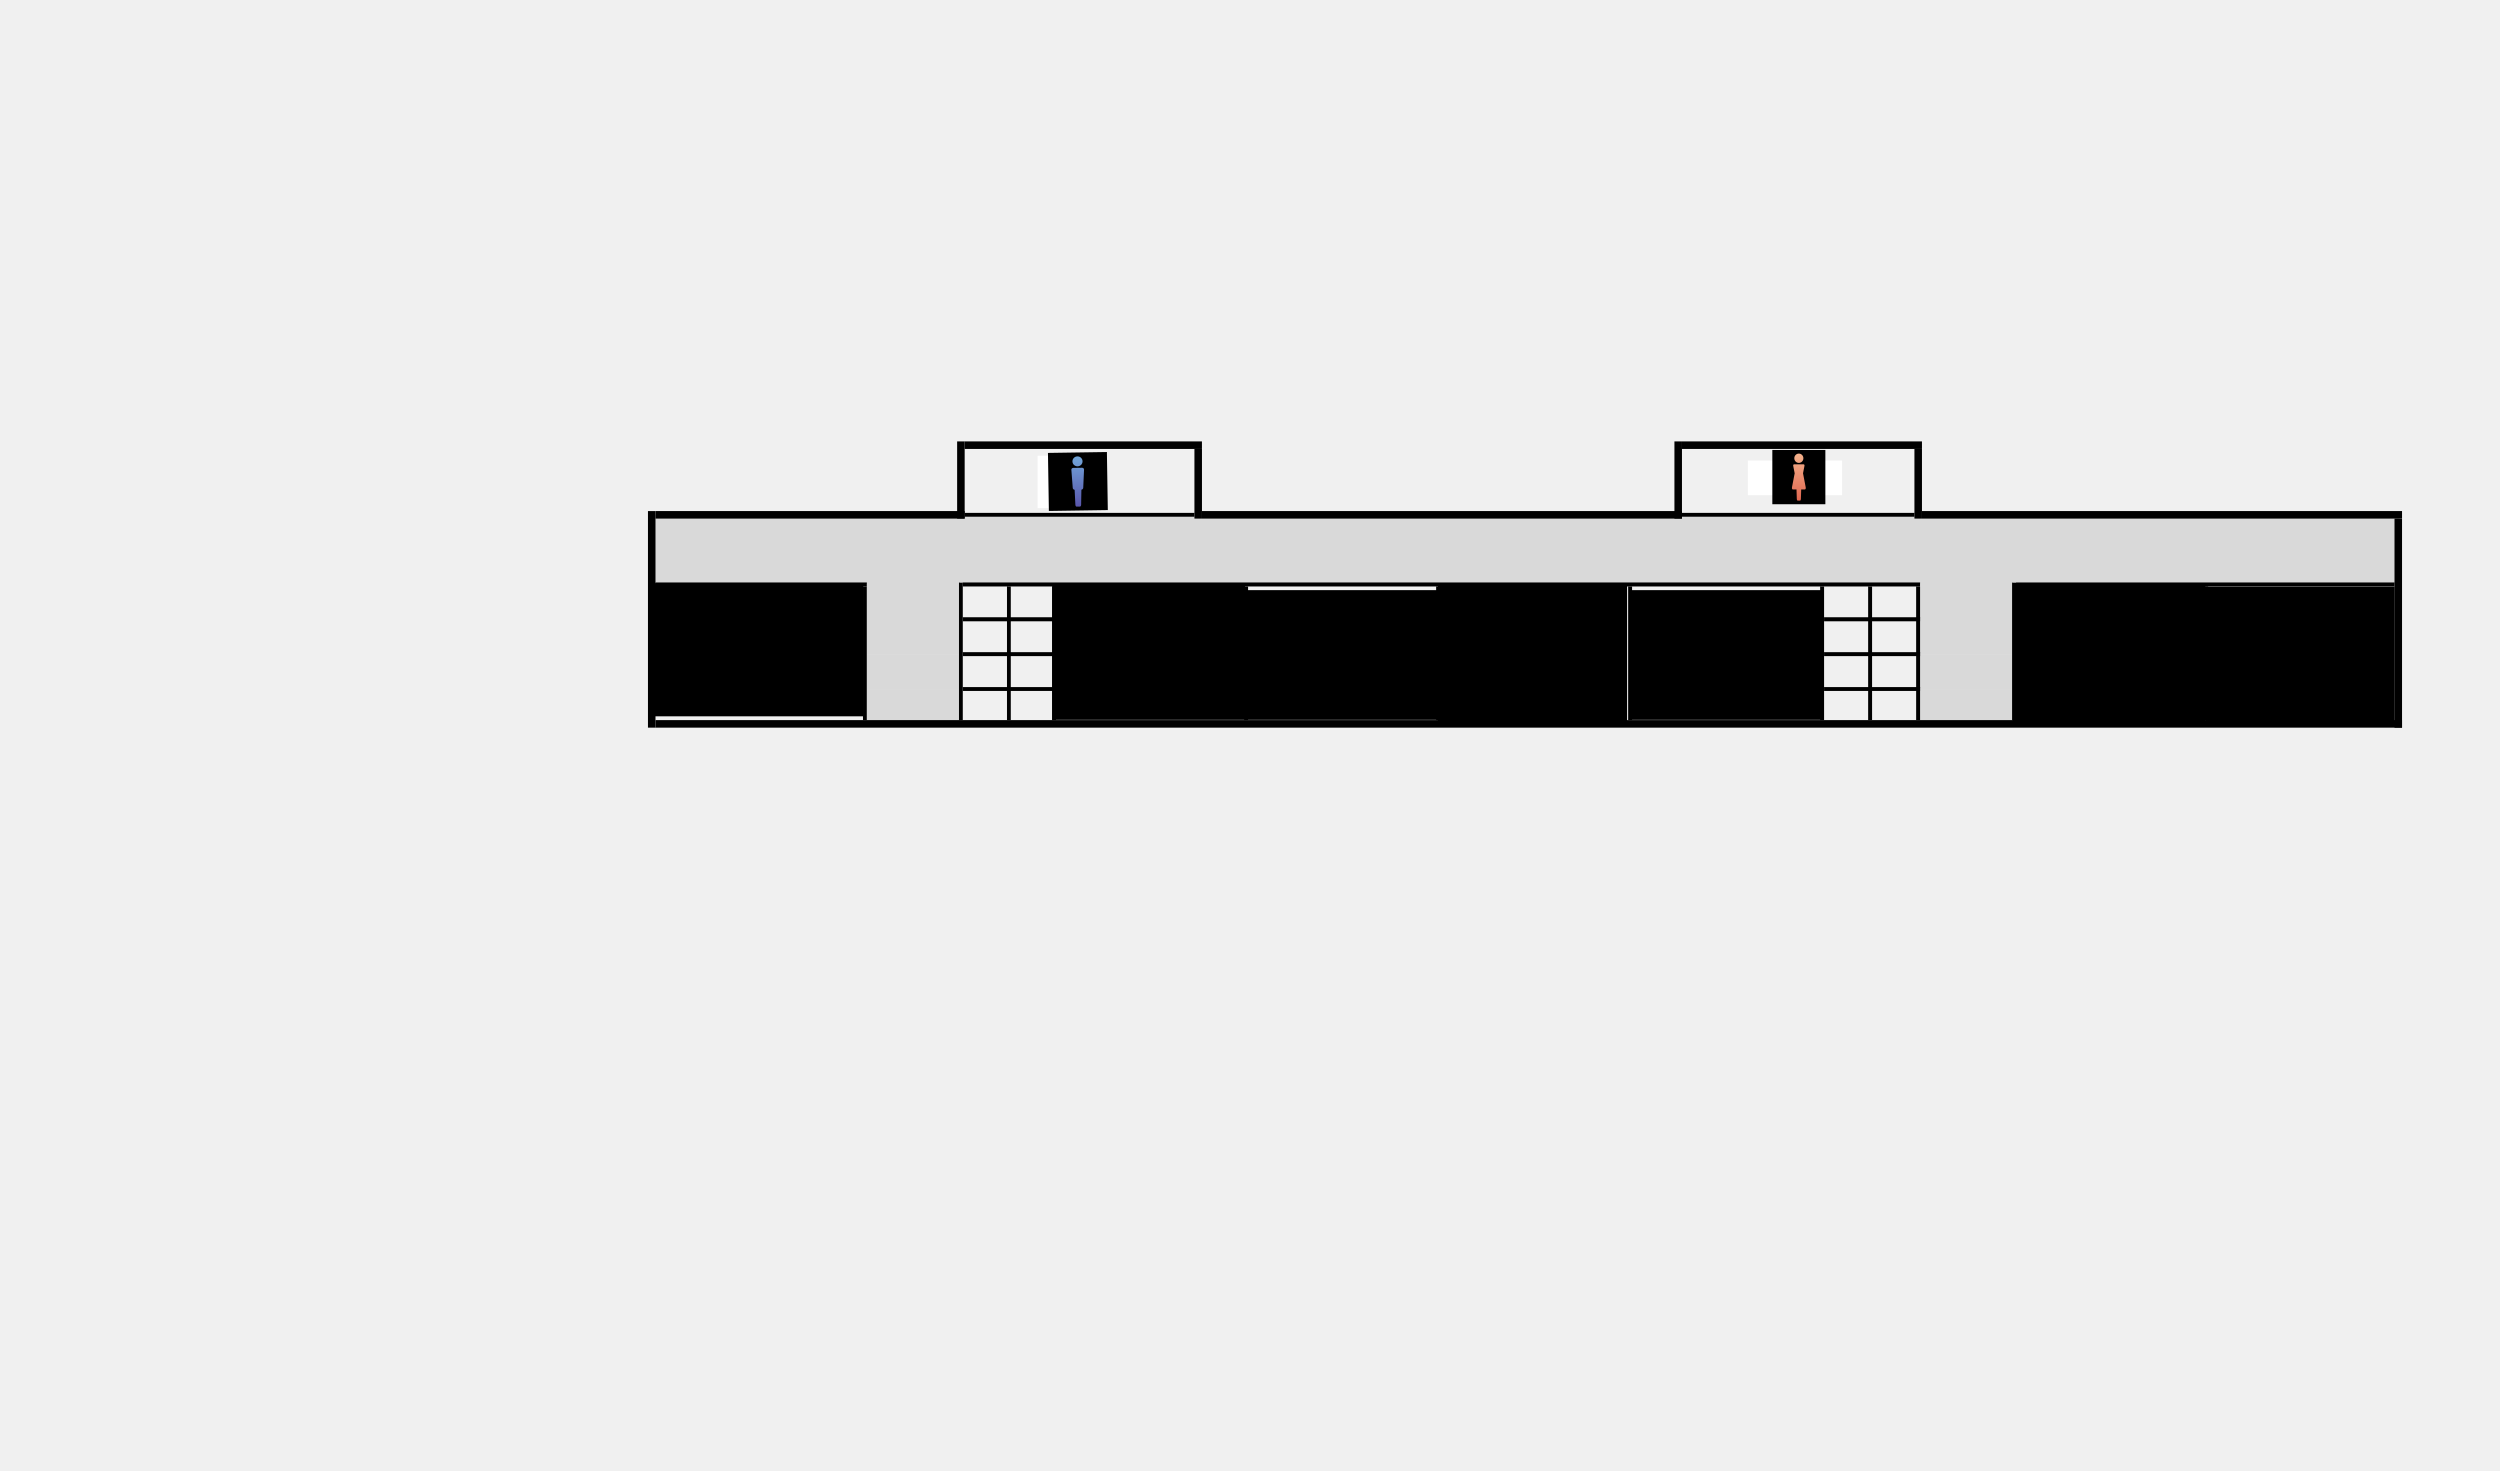
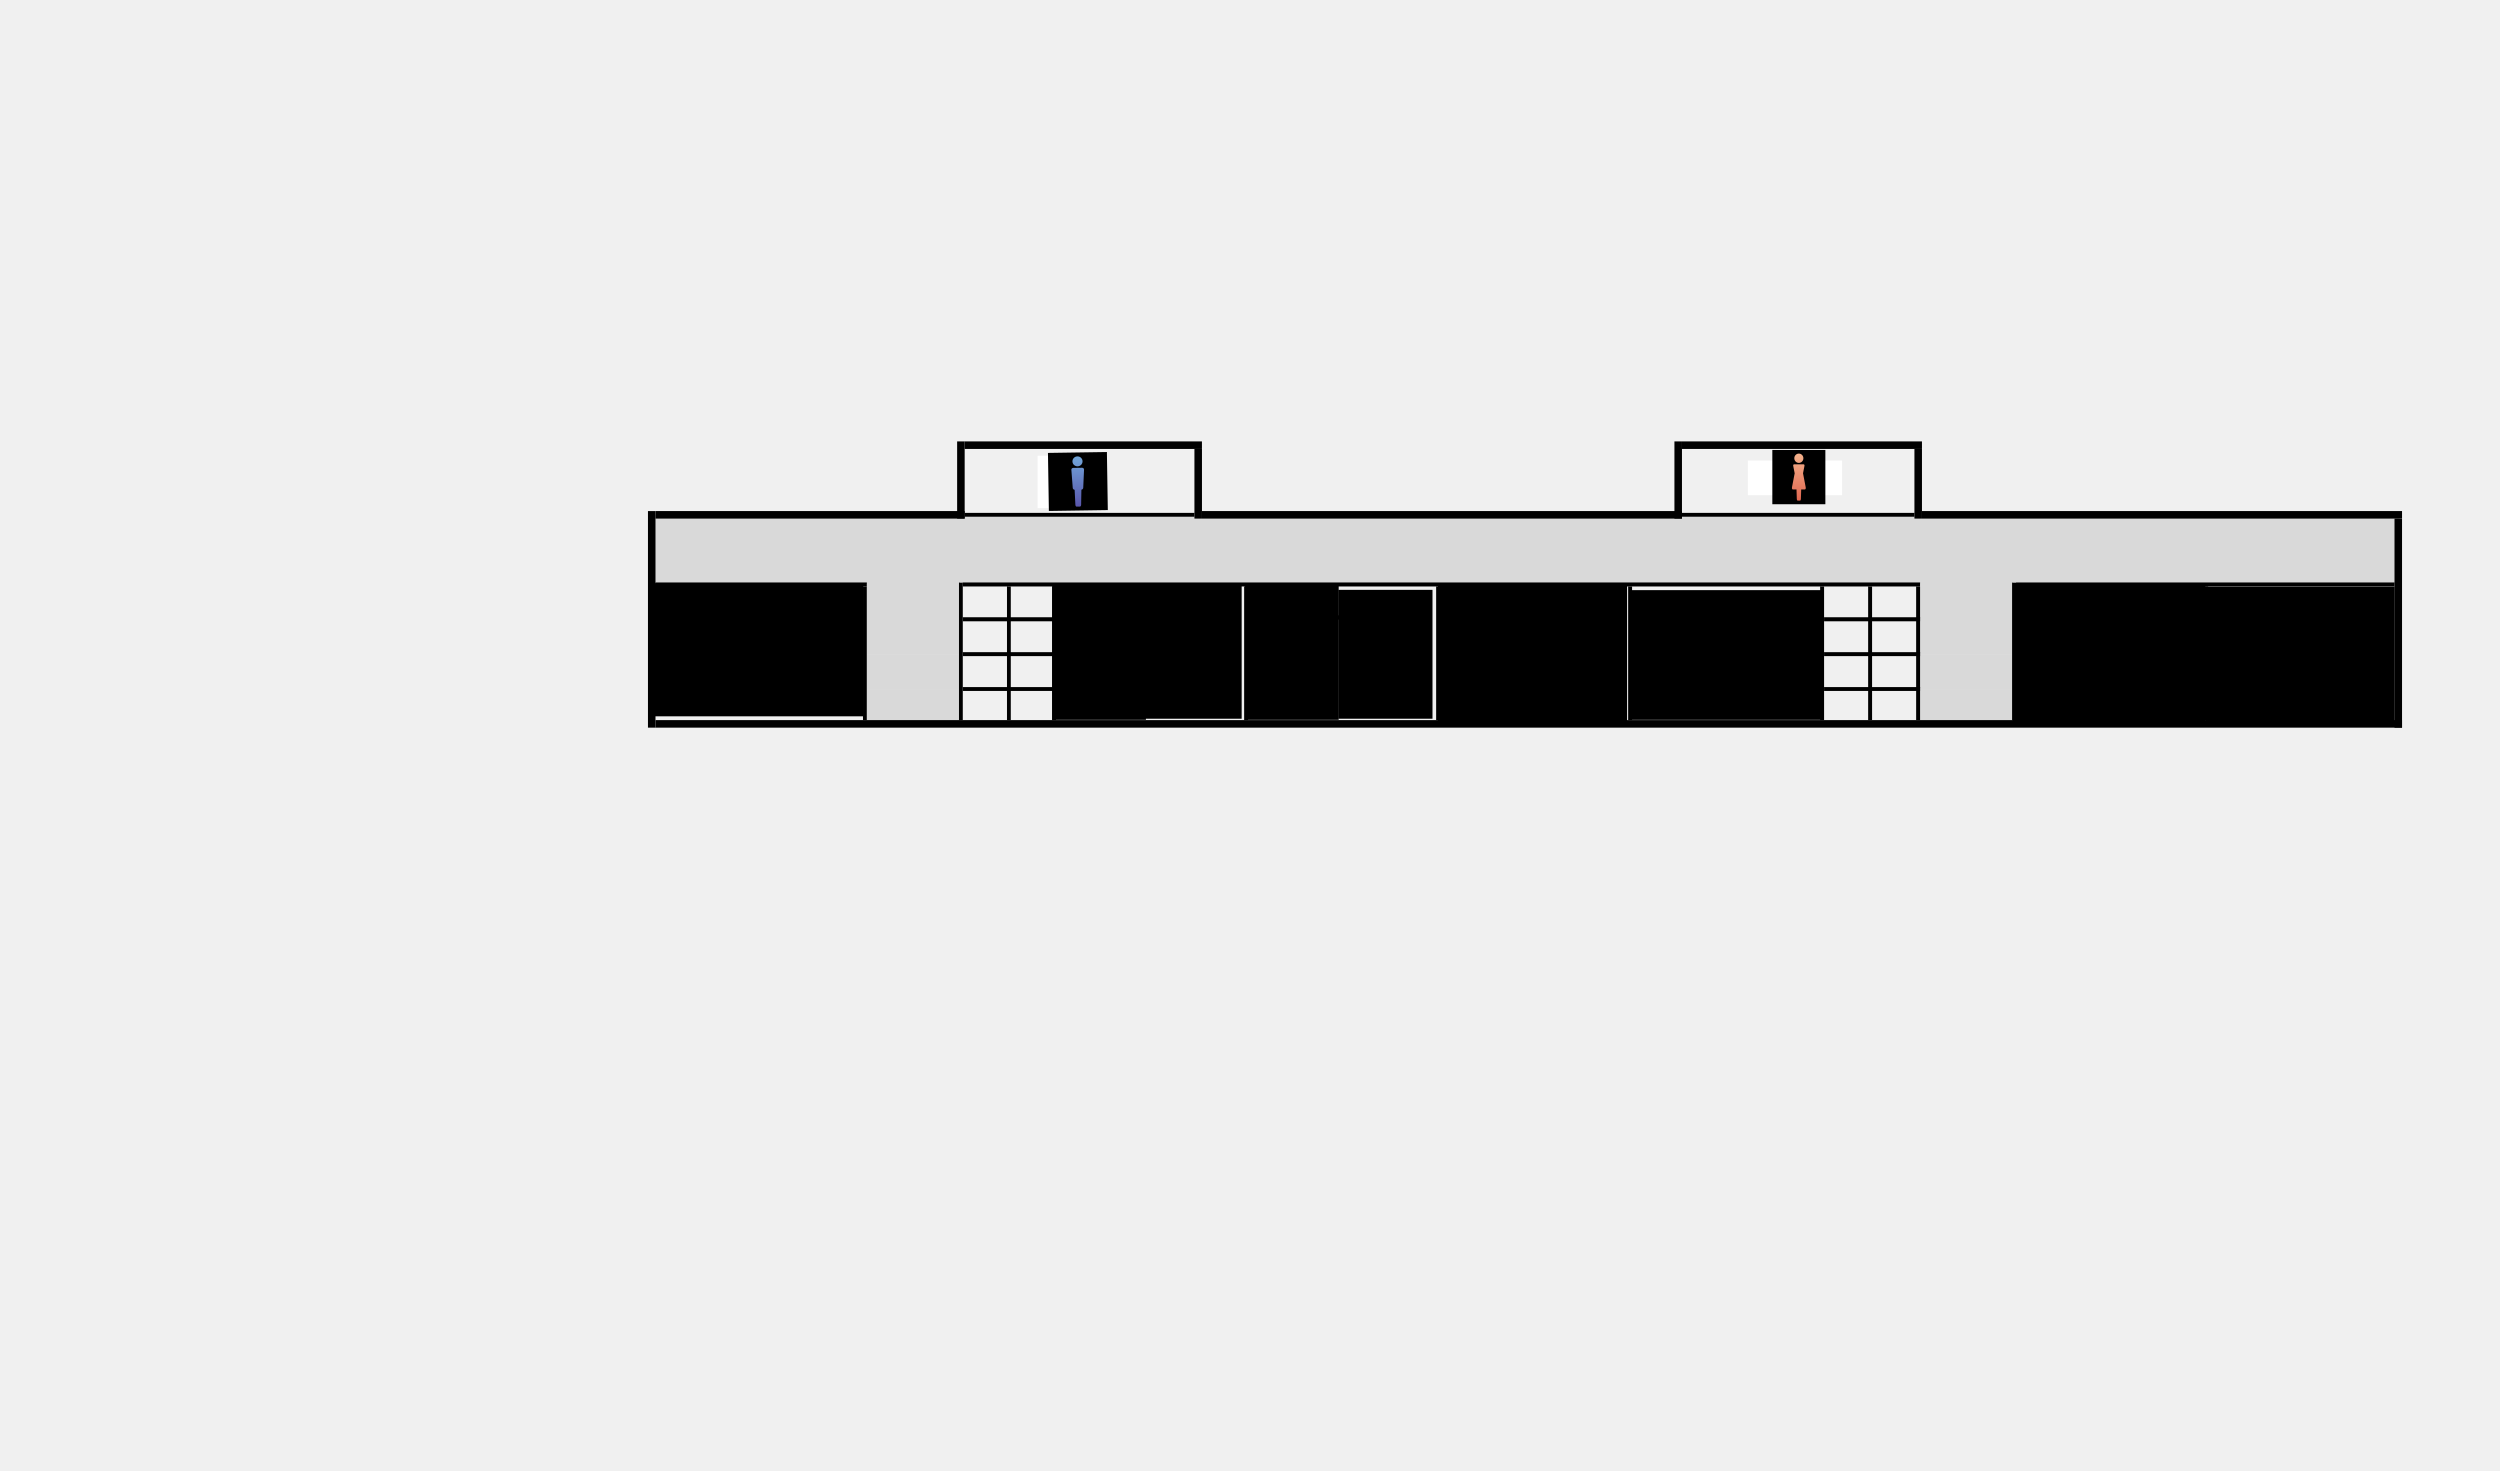
<svg xmlns="http://www.w3.org/2000/svg" version="1.1" id="svg1" width="850" height="500" viewBox="0 0 850 500" xml:space="preserve">
  <defs id="defs1">
    <linearGradient id="_Linear1" x1="0" y1="0" x2="1" y2="0" gradientUnits="userSpaceOnUse" gradientTransform="matrix(0,919.142,-3700.46,0,488.124,647.311)">
      <stop offset="0" style="stop-color:rgb(122,192,232);stop-opacity:1" id="stop3" />
      <stop offset="1" style="stop-color:rgb(89,86,172);stop-opacity:1" id="stop4" />
    </linearGradient>
    <linearGradient id="_Linear1-8" x1="0" y1="0" x2="1" y2="0" gradientUnits="userSpaceOnUse" gradientTransform="matrix(0,919.142,-3700.46,0,488.124,647.311)">
      <stop offset="0" style="stop-color:rgb(122,192,232);stop-opacity:1" id="stop3-2" />
      <stop offset="1" style="stop-color:rgb(89,86,172);stop-opacity:1" id="stop4-4" />
    </linearGradient>
    <linearGradient id="_Linear1-1" x1="0" y1="0" x2="1" y2="0" gradientUnits="userSpaceOnUse" gradientTransform="matrix(0,935.631,-3102.87,0,801.06,647.311)">
      <stop offset="0" style="stop-color:rgb(252,204,161);stop-opacity:1" id="stop3-5" />
      <stop offset="1" style="stop-color:rgb(223,100,78);stop-opacity:1" id="stop4-2" />
    </linearGradient>
    <linearGradient id="_Linear1-1-1" x1="0" y1="0" x2="1" y2="0" gradientUnits="userSpaceOnUse" gradientTransform="matrix(0,935.631,-3102.87,0,801.06,647.311)">
      <stop offset="0" style="stop-color:rgb(252,204,161);stop-opacity:1" id="stop3-5-4" />
      <stop offset="1" style="stop-color:rgb(223,100,78);stop-opacity:1" id="stop4-2-2" />
    </linearGradient>
    <linearGradient id="_Linear1-1-7" x1="0" y1="0" x2="1" y2="0" gradientUnits="userSpaceOnUse" gradientTransform="matrix(0,935.631,-3102.87,0,801.06,647.311)">
      <stop offset="0" style="stop-color:rgb(252,204,161);stop-opacity:1" id="stop3-5-9" />
      <stop offset="1" style="stop-color:rgb(223,100,78);stop-opacity:1" id="stop4-2-5" />
    </linearGradient>
    <linearGradient id="_Linear1-1-7-7" x1="0" y1="0" x2="1" y2="0" gradientUnits="userSpaceOnUse" gradientTransform="matrix(0,935.631,-3102.87,0,801.06,647.311)">
      <stop offset="0" style="stop-color:rgb(252,204,161);stop-opacity:1" id="stop3-5-9-7" />
      <stop offset="1" style="stop-color:rgb(223,100,78);stop-opacity:1" id="stop4-2-5-9" />
    </linearGradient>
    <linearGradient id="_Linear1-1-7-8" x1="0" y1="0" x2="1" y2="0" gradientUnits="userSpaceOnUse" gradientTransform="matrix(0,935.631,-3102.87,0,801.06,647.311)">
      <stop offset="0" style="stop-color:rgb(252,204,161);stop-opacity:1" id="stop3-5-9-6" />
      <stop offset="1" style="stop-color:rgb(223,100,78);stop-opacity:1" id="stop4-2-5-5" />
    </linearGradient>
    <linearGradient id="_Linear1-1-7-6" x1="0" y1="0" x2="1" y2="0" gradientUnits="userSpaceOnUse" gradientTransform="matrix(0,935.631,-3102.87,0,801.06,647.311)">
      <stop offset="0" style="stop-color:rgb(252,204,161);stop-opacity:1" id="stop3-5-9-61" />
      <stop offset="1" style="stop-color:rgb(223,100,78);stop-opacity:1" id="stop4-2-5-8" />
    </linearGradient>
    <linearGradient id="_Linear1-1-7-76" x1="0" y1="0" x2="1" y2="0" gradientUnits="userSpaceOnUse" gradientTransform="matrix(0,935.631,-3102.87,0,801.06,647.311)">
      <stop offset="0" style="stop-color:rgb(252,204,161);stop-opacity:1" id="stop3-5-9-3" />
      <stop offset="1" style="stop-color:rgb(223,100,78);stop-opacity:1" id="stop4-2-5-6" />
    </linearGradient>
    <linearGradient id="_Linear1-1-7-65" x1="0" y1="0" x2="1" y2="0" gradientUnits="userSpaceOnUse" gradientTransform="matrix(0,935.631,-3102.87,0,801.06,647.311)">
      <stop offset="0" style="stop-color:rgb(252,204,161);stop-opacity:1" id="stop3-5-9-75" />
      <stop offset="1" style="stop-color:rgb(223,100,78);stop-opacity:1" id="stop4-2-5-4" />
    </linearGradient>
    <linearGradient id="_Linear1-1-7-5" x1="0" y1="0" x2="1" y2="0" gradientUnits="userSpaceOnUse" gradientTransform="matrix(0,935.631,-3102.87,0,801.06,647.311)">
      <stop offset="0" style="stop-color:rgb(252,204,161);stop-opacity:1" id="stop3-5-9-9" />
      <stop offset="1" style="stop-color:rgb(223,100,78);stop-opacity:1" id="stop4-2-5-98" />
    </linearGradient>
    <linearGradient id="_Linear1-8-5" x1="0" y1="0" x2="1" y2="0" gradientUnits="userSpaceOnUse" gradientTransform="matrix(0,919.142,-3700.46,0,488.124,647.311)">
      <stop offset="0" style="stop-color:rgb(122,192,232);stop-opacity:1" id="stop3-2-1" />
      <stop offset="1" style="stop-color:rgb(89,86,172);stop-opacity:1" id="stop4-4-2" />
    </linearGradient>
    <linearGradient id="_Linear1-8-4" x1="0" y1="0" x2="1" y2="0" gradientUnits="userSpaceOnUse" gradientTransform="matrix(0,919.142,-3700.46,0,488.124,647.311)">
      <stop offset="0" style="stop-color:rgb(122,192,232);stop-opacity:1" id="stop3-2-3" />
      <stop offset="1" style="stop-color:rgb(89,86,172);stop-opacity:1" id="stop4-4-9" />
    </linearGradient>
    <linearGradient id="_Linear1-8-49" x1="0" y1="0" x2="1" y2="0" gradientUnits="userSpaceOnUse" gradientTransform="matrix(0,919.142,-3700.46,0,488.124,647.311)">
      <stop offset="0" style="stop-color:rgb(122,192,232);stop-opacity:1" id="stop3-2-6" />
      <stop offset="1" style="stop-color:rgb(89,86,172);stop-opacity:1" id="stop4-4-5" />
    </linearGradient>
    <linearGradient id="_Linear1-8-3" x1="0" y1="0" x2="1" y2="0" gradientUnits="userSpaceOnUse" gradientTransform="matrix(0,919.142,-3700.46,0,488.124,647.311)">
      <stop offset="0" style="stop-color:rgb(122,192,232);stop-opacity:1" id="stop3-2-33" />
      <stop offset="1" style="stop-color:rgb(89,86,172);stop-opacity:1" id="stop4-4-7" />
    </linearGradient>
    <linearGradient id="_Linear1-8-2" x1="0" y1="0" x2="1" y2="0" gradientUnits="userSpaceOnUse" gradientTransform="matrix(0,919.142,-3700.46,0,488.124,647.311)">
      <stop offset="0" style="stop-color:rgb(122,192,232);stop-opacity:1" id="stop3-2-65" />
      <stop offset="1" style="stop-color:rgb(89,86,172);stop-opacity:1" id="stop4-4-3" />
    </linearGradient>
    <linearGradient id="_Linear1-8-0" x1="0" y1="0" x2="1" y2="0" gradientUnits="userSpaceOnUse" gradientTransform="matrix(0,919.142,-3700.46,0,488.124,647.311)">
      <stop offset="0" style="stop-color:rgb(122,192,232);stop-opacity:1" id="stop3-2-0" />
      <stop offset="1" style="stop-color:rgb(89,86,172);stop-opacity:1" id="stop4-4-39" />
    </linearGradient>
  </defs>
  <g id="g1" transform="translate(-1607.36)">
    <rect style="fill:#ffffff" id="rect818-2-2" width="32.02" height="11.797" x="2210.399" y="177.918" />
    <g style="clip-rule:evenodd;fill-rule:evenodd;stroke-linejoin:round;stroke-miterlimit:2" id="g818-3-9" transform="matrix(0.02253596,0,0,0.02307228,2219.117,174.7322)">
      <g transform="translate(-3931,-809)" id="g3-5-4-7">
        <g transform="matrix(2.02015,0,0,2.02017,3644.28,252.584)" id="g2-5-1-3">
          <rect x="142.327" y="275.741" width="396.011" height="396.011" style="" id="rect1-1-1-7" />
          <g transform="matrix(0.495014,0,0,0.495007,-56.2026,-130.298)" id="g1-7-3-2">
            <path d="m 765.757,1402.79 h -55.129 c -10.348,0 -16.229,-14.16 -13.125,-31.6 l 40.519,-206.78 -21.773,-108.98 c -2.601,-13.02 3.439,-23.59 13.479,-23.59 h 142.663 c 10.04,0 16.08,10.57 13.479,23.59 l -21.773,108.98 40.519,206.78 c 3.104,17.44 -2.777,31.6 -13.125,31.6 h -55.129 l -4.411,142.78 c -0.356,11.52 -6.162,20.88 -12.958,20.88 h -35.867 c -6.795,0 -12.602,-9.36 -12.958,-20.88 z M 801.06,874.097 c 37.891,0 68.653,30.763 68.653,68.654 0,37.891 -30.762,68.649 -68.653,68.649 -37.892,0 -68.654,-30.758 -68.654,-68.649 0,-37.891 30.762,-68.654 68.654,-68.654 z" style="fill:url(#_Linear1-1-7-76)" id="path1-1-87-6" />
          </g>
        </g>
      </g>
    </g>
  </g>
  <g id="g547" transform="translate(-1607.36)">
    <path id="path576" d="m 1828.946,187.08 h 593.987 V 175.048 H 1828.946 Z" style="fill:#d9d9d9;fill-opacity:1;fill-rule:evenodd;stroke:none;stroke-width:1.333" />
    <path id="path577" d="m 1828.946,198.92 h 593.987 v -12 H 1828.946 Z" style="fill:#d9d9d9;fill-opacity:1;fill-rule:evenodd;stroke:none;stroke-width:1.333" />
    <path id="path578" d="m 1901.426,210.76 h 32.8 v -12 h -32.8 z" style="fill:#d9d9d9;fill-opacity:1;fill-rule:evenodd;stroke:none;stroke-width:1.333" />
    <path id="path579" d="m 2259.546,210.76 h 32.8 v -12 h -32.8 z" style="fill:#d9d9d9;fill-opacity:1;fill-rule:evenodd;stroke:none;stroke-width:1.333" />
    <path id="path580" d="m 1901.426,222.6 h 32.8 v -12 h -32.8 z" style="fill:#d9d9d9;fill-opacity:1;fill-rule:evenodd;stroke:none;stroke-width:1.333" />
    <path id="path581" d="m 2259.546,222.6 h 32.8 v -12 h -32.8 z" style="fill:#d9d9d9;fill-opacity:1;fill-rule:evenodd;stroke:none;stroke-width:1.333" />
    <path id="path582" d="m 1901.426,234.44 h 32.8 v -12 h -32.8 z" style="fill:#d9d9d9;fill-opacity:1;fill-rule:evenodd;stroke:none;stroke-width:1.333" />
    <path id="path583" d="m 2259.546,234.44 h 32.8 v -12 h -32.8 z" style="fill:#d9d9d9;fill-opacity:1;fill-rule:evenodd;stroke:none;stroke-width:1.333" />
    <path id="path584" d="m 1901.426,246.28 h 32.8 v -12 h -32.8 z" style="fill:#d9d9d9;fill-opacity:1;fill-rule:evenodd;stroke:none;stroke-width:1.333" />
    <path id="path585" d="m 2259.546,246.28 h 32.8 v -12 h -32.8 z" style="fill:#d9d9d9;fill-opacity:1;fill-rule:evenodd;stroke:none;stroke-width:1.333" />
    <text id="text585" xml:space="preserve" x="2184.986" y="213.16" style="font-size:16px;stroke-width:1.333">
      <tspan id="tspan585" style="font-variant:normal;font-weight:700;font-size:12px;font-family:'Yu Gothic';writing-mode:lr-tb;fill:#000000;fill-opacity:1;fill-rule:nonzero;stroke:none;stroke-width:1.333" x="2184.986" dx="0 0 -0.036" y="213.16">1-3</tspan>
    </text>
    <text id="text586" xml:space="preserve" x="2315.573" y="213.16" style="font-size:16px;stroke-width:1.333">
      <tspan id="tspan586" style="font-variant:normal;font-weight:700;font-size:12px;font-family:'Yu Gothic';writing-mode:lr-tb;fill:#000000;fill-opacity:1;fill-rule:nonzero;stroke:none;stroke-width:1.333" x="2315.573" dx="0 0 -0.036" y="213.16">1-2</tspan>
    </text>
    <text id="text587" xml:space="preserve" x="2380.853" y="213.16" style="font-size:16px;stroke-width:1.333">
      <tspan id="tspan587" style="font-variant:normal;font-weight:700;font-size:12px;font-family:'Yu Gothic';writing-mode:lr-tb;fill:#000000;fill-opacity:1;fill-rule:nonzero;stroke:none;stroke-width:1.333" x="2380.853" dx="0 0 -0.036" y="213.16">1-1</tspan>
    </text>
    <text id="text588" xml:space="preserve" x="2212.826" y="165.76" style="font-size:16px;stroke-width:1.333">
      <tspan id="tspan588" style="font-variant:normal;font-weight:700;font-size:12px;font-family:'Yu Gothic';writing-mode:lr-tb;fill:#000000;fill-opacity:1;fill-rule:nonzero;stroke:none;stroke-width:1.333" x="2212.826" y="165.76">女</tspan>
    </text>
    <text id="text589" xml:space="preserve" x="1855.826" y="213.16" style="font-size:16px;stroke-width:1.333">
      <tspan id="tspan589" style="font-variant:normal;font-weight:700;font-size:12px;font-family:'Yu Gothic';writing-mode:lr-tb;fill:#000000;fill-opacity:1;fill-rule:nonzero;stroke:none;stroke-width:1.333" x="1855.826" dx="0 0 -0.036" y="213.16">1-7</tspan>
    </text>
    <text id="text590" xml:space="preserve" x="1989.146" y="213.16" style="font-size:16px;stroke-width:1.333">
      <tspan id="tspan590" style="font-variant:normal;font-weight:700;font-size:12px;font-family:'Yu Gothic';writing-mode:lr-tb;fill:#000000;fill-opacity:1;fill-rule:nonzero;stroke:none;stroke-width:1.333" x="1989.146" dx="0 0 -0.036" y="213.16">1-6</tspan>
    </text>
    <text id="text591" xml:space="preserve" x="2054.426" y="213.16" style="font-size:16px;stroke-width:1.333">
      <tspan id="tspan591" style="font-variant:normal;font-weight:700;font-size:12px;font-family:'Yu Gothic';writing-mode:lr-tb;fill:#000000;fill-opacity:1;fill-rule:nonzero;stroke:none;stroke-width:1.333" x="2054.426" dx="0 0 -0.036" y="213.16">1-5</tspan>
    </text>
    <text id="text592" xml:space="preserve" x="2119.706" y="213.16" style="font-size:16px;stroke-width:1.333">
      <tspan id="tspan592" style="font-variant:normal;font-weight:700;font-size:12px;font-family:'Yu Gothic';writing-mode:lr-tb;fill:#000000;fill-opacity:1;fill-rule:nonzero;stroke:none;stroke-width:1.333" x="2119.706" dx="0 0 -0.036" y="213.16">1-4</tspan>
    </text>
    <text id="text593" xml:space="preserve" x="1968.506" y="165.76" style="font-size:16px;stroke-width:1.333">
      <tspan id="tspan593" style="font-variant:normal;font-weight:700;font-size:12px;font-family:'Yu Gothic';writing-mode:lr-tb;fill:#000000;fill-opacity:1;fill-rule:nonzero;stroke:none;stroke-width:1.333" x="1968.506" y="165.76">男</tspan>
    </text>
    <path id="path675" d="m 1935.346,152.64 h 80.672 v -2.56 h -80.672 z" style="fill:#000000;fill-opacity:1;fill-rule:evenodd;stroke:none;stroke-width:1.333" />
    <path id="path681" d="m 1830.226,176.32 h 105.12 v -2.56 h -105.12 z" style="fill:#000000;fill-opacity:1;fill-rule:evenodd;stroke:none;stroke-width:1.333" />
    <path id="path682" d="m 1935.426,174.48 h 77.96" style="stroke:#000000;stroke-width:0.187;stroke-linecap:square;stroke-linejoin:round;stroke-miterlimit:10;stroke-dasharray:none;stroke-opacity:1" />
    <path id="path683" d="m 1935.346,175.68 h 78.112 v -1.28 h -78.112 z" style="fill:#000000;fill-opacity:1;fill-rule:evenodd;stroke:none;stroke-width:1.333" />
    <path id="path684" d="m 2016.026,176.32 h 163.2 v -2.56 H 2016.026 Z" style="fill:#000000;fill-opacity:1;fill-rule:evenodd;stroke:none;stroke-width:1.333" />
    <path id="path685" d="m 2179.306,174.48 h 78.88" style="stroke:#000000;stroke-width:0.187;stroke-linecap:square;stroke-linejoin:round;stroke-miterlimit:10;stroke-dasharray:none;stroke-opacity:1" />
    <path id="path686" d="m 2179.226,175.68 h 79.04 v -1.28 h -79.04 z" style="fill:#000000;fill-opacity:1;fill-rule:evenodd;stroke:none;stroke-width:1.333" />
    <path id="path689" d="m 1830.306,198.2 h 71.68" style="stroke:#000000;stroke-width:0.187;stroke-linecap:square;stroke-linejoin:round;stroke-miterlimit:10;stroke-dasharray:none;stroke-opacity:1" />
    <path id="path690" d="m 1830.226,199.4 h 71.84 v -1.28 h -71.84 z" style="fill:#000000;fill-opacity:1;fill-rule:evenodd;stroke:none;stroke-width:1.333" />
    <path id="path691" d="m 1932.786,176.32 h 2.56 v -26.24 h -2.56 z" style="fill:#000000;fill-opacity:1;fill-rule:evenodd;stroke:none;stroke-width:1.333" />
    <path id="path706" d="m 2258.266,176.32 h 2.56 v -23.68 h -2.56 z" style="fill:#000000;fill-opacity:1;fill-rule:evenodd;stroke:none;stroke-width:1.333" />
    <path id="path707" d="m 1934.786,198.2 h 325.32" style="stroke:#000000;stroke-width:0.187;stroke-linecap:square;stroke-linejoin:round;stroke-miterlimit:10;stroke-dasharray:none;stroke-opacity:1" />
    <path id="path708" d="m 1934.706,199.4 h 325.467 v -1.28 H 1934.706 Z" style="fill:#000000;fill-opacity:1;fill-rule:evenodd;stroke:none;stroke-width:1.333" />
    <path id="path713" d="m 1934.786,210.04 h 31.56" style="stroke:#000000;stroke-width:0.187;stroke-linecap:square;stroke-linejoin:round;stroke-miterlimit:10;stroke-dasharray:none;stroke-opacity:1" />
    <path id="path714" d="m 1934.706,211.24 h 31.712 v -1.28 h -31.712 z" style="fill:#000000;fill-opacity:1;fill-rule:evenodd;stroke:none;stroke-width:1.333" />
    <path id="path715" d="m 1934.786,221.88 h 31.56" style="stroke:#000000;stroke-width:0.187;stroke-linecap:square;stroke-linejoin:round;stroke-miterlimit:10;stroke-dasharray:none;stroke-opacity:1" />
    <path id="path716" d="m 1934.706,223.08 h 31.712 v -1.28 h -31.712 z" style="fill:#000000;fill-opacity:1;fill-rule:evenodd;stroke:none;stroke-width:1.333" />
    <path id="path717" d="m 1934.786,233.72 h 31.56" style="stroke:#000000;stroke-width:0.187;stroke-linecap:square;stroke-linejoin:round;stroke-miterlimit:10;stroke-dasharray:none;stroke-opacity:1" />
    <path id="path718" d="m 1934.706,234.92 h 31.712 v -1.28 h -31.712 z" style="fill:#000000;fill-opacity:1;fill-rule:evenodd;stroke:none;stroke-width:1.333" />
    <path id="path719" d="m 2258.986,199.48 v 45.28" style="stroke:#000000;stroke-width:0.187;stroke-linecap:square;stroke-linejoin:round;stroke-miterlimit:10;stroke-dasharray:none;stroke-opacity:1" />
    <path id="path720" d="m 2258.906,244.84 h 1.28 V 199.4 h -1.28 z" style="fill:#000000;fill-opacity:1;fill-rule:evenodd;stroke:none;stroke-width:1.333" />
    <path id="path721" d="m 2291.626,198.2 v 46.56" style="stroke:#000000;stroke-width:0.187;stroke-linecap:square;stroke-linejoin:round;stroke-miterlimit:10;stroke-dasharray:none;stroke-opacity:1" />
    <path id="path722" d="m 2291.546,244.84 h 1.28 v -46.72 h -1.28 z" style="fill:#000000;fill-opacity:1;fill-rule:evenodd;stroke:none;stroke-width:1.333" />
    <path id="path729" d="m 2356.933,199.48 v 45.28" style="stroke:#000000;stroke-width:0.187;stroke-linecap:square;stroke-linejoin:round;stroke-miterlimit:10;stroke-dasharray:none;stroke-opacity:1" />
    <path id="path730" d="m 2356.853,244.84 h 1.28 V 199.4 h -1.28 z" style="fill:#000000;fill-opacity:1;fill-rule:evenodd;stroke:none;stroke-width:1.333" />
    <path id="path732" d="m 2421.493,247.4 h 2.56 v -71.072 h -2.56 z" style="fill:#000000;fill-opacity:1;fill-rule:evenodd;stroke:none;stroke-width:1.333" />
    <path id="path735" d="m 1933.506,198.2 v 46.56" style="stroke:#000000;stroke-width:0.187;stroke-linecap:square;stroke-linejoin:round;stroke-miterlimit:10;stroke-dasharray:none;stroke-opacity:1" />
    <path id="path736" d="m 1933.426,244.84 h 1.28 v -46.72 h -1.28 z" style="fill:#000000;fill-opacity:1;fill-rule:evenodd;stroke:none;stroke-width:1.333" />
    <path id="path737" d="m 2013.466,176.32 h 2.56 v -23.68 h -2.56 z" style="fill:#000000;fill-opacity:1;fill-rule:evenodd;stroke:none;stroke-width:1.333" />
    <path id="path738" d="m 2176.666,176.32 h 2.56 v -26.24 h -2.56 z" style="fill:#000000;fill-opacity:1;fill-rule:evenodd;stroke:none;stroke-width:1.333" />
    <path id="path739" d="m 1827.666,247.4 h 2.56 v -73.632 h -2.56 z" style="fill:#000000;fill-opacity:1;fill-rule:evenodd;stroke:none;stroke-width:1.333" />
    <path id="path740" d="m 1900.866,199.48 v 45.28" style="stroke:#000000;stroke-width:0.187;stroke-linecap:square;stroke-linejoin:round;stroke-miterlimit:10;stroke-dasharray:none;stroke-opacity:1" />
    <path id="path741" d="m 1900.786,244.84 h 1.28 V 199.4 h -1.28 z" style="fill:#000000;fill-opacity:1;fill-rule:evenodd;stroke:none;stroke-width:1.333" />
    <path id="path742" d="m 1949.826,199.48 v 45.28" style="stroke:#000000;stroke-width:0.187;stroke-linecap:square;stroke-linejoin:round;stroke-miterlimit:10;stroke-dasharray:none;stroke-opacity:1" />
    <path id="path743" d="m 1949.746,244.84 h 1.28 V 199.4 h -1.28 z" style="fill:#000000;fill-opacity:1;fill-rule:evenodd;stroke:none;stroke-width:1.333" />
    <path id="path744" d="m 1965.186,199.48 v 45.28" style="stroke:#000000;stroke-width:0.187;stroke-linecap:square;stroke-linejoin:round;stroke-miterlimit:10;stroke-dasharray:none;stroke-opacity:1" />
    <path id="path745" d="m 1965.106,244.84 h 1.312 V 199.4 h -1.312 z" style="fill:#000000;fill-opacity:1;fill-rule:evenodd;stroke:none;stroke-width:1.333" />
    <path id="path746" d="m 2030.506,199.48 v 45.28" style="stroke:#000000;stroke-width:0.187;stroke-linecap:square;stroke-linejoin:round;stroke-miterlimit:10;stroke-dasharray:none;stroke-opacity:1" />
    <path id="path747" d="m 2030.426,244.84 h 1.28 V 199.4 h -1.28 z" style="fill:#000000;fill-opacity:1;fill-rule:evenodd;stroke:none;stroke-width:1.333" />
    <path id="path748" d="m 2095.786,199.48 v 45.28" style="stroke:#000000;stroke-width:0.187;stroke-linecap:square;stroke-linejoin:round;stroke-miterlimit:10;stroke-dasharray:none;stroke-opacity:1" />
    <path id="path749" d="m 2095.706,244.84 h 1.28 V 199.4 h -1.28 z" style="fill:#000000;fill-opacity:1;fill-rule:evenodd;stroke:none;stroke-width:1.333" />
    <path id="path750" d="m 2161.066,199.48 v 45.28" style="stroke:#000000;stroke-width:0.187;stroke-linecap:square;stroke-linejoin:round;stroke-miterlimit:10;stroke-dasharray:none;stroke-opacity:1" />
    <path id="path751" d="m 2160.986,244.84 h 1.28 V 199.4 h -1.28 z" style="fill:#000000;fill-opacity:1;fill-rule:evenodd;stroke:none;stroke-width:1.333" />
    <path id="path752" d="m 2226.346,199.48 v 45.28" style="stroke:#000000;stroke-width:0.187;stroke-linecap:square;stroke-linejoin:round;stroke-miterlimit:10;stroke-dasharray:none;stroke-opacity:1" />
    <path id="path753" d="m 2226.266,244.84 h 1.28 V 199.4 h -1.28 z" style="fill:#000000;fill-opacity:1;fill-rule:evenodd;stroke:none;stroke-width:1.333" />
    <path id="path754" d="m 2242.666,199.48 v 45.28" style="stroke:#000000;stroke-width:0.187;stroke-linecap:square;stroke-linejoin:round;stroke-miterlimit:10;stroke-dasharray:none;stroke-opacity:1" />
    <path id="path755" d="m 2242.586,244.84 h 1.28 V 199.4 h -1.28 z" style="fill:#000000;fill-opacity:1;fill-rule:evenodd;stroke:none;stroke-width:1.333" />
    <path id="path806" d="m 2179.226,152.64 h 81.6 v -2.56 h -81.6 z" style="fill:#000000;fill-opacity:1;fill-rule:evenodd;stroke:none;stroke-width:1.333" />
    <path id="path807" d="m 2260.826,176.32 h 163.227 v -2.56 h -163.227 z" style="fill:#000000;fill-opacity:1;fill-rule:evenodd;stroke:none;stroke-width:1.333" />
    <path id="path808" d="m 2292.906,198.2 h 128.507" style="stroke:#000000;stroke-width:0.187;stroke-linecap:square;stroke-linejoin:round;stroke-miterlimit:10;stroke-dasharray:none;stroke-opacity:1" />
    <path id="path809" d="m 2292.826,199.4 h 128.672 v -1.28 h -128.672 z" style="fill:#000000;fill-opacity:1;fill-rule:evenodd;stroke:none;stroke-width:1.333" />
    <path id="path810" d="m 2227.626,210.04 h 32.48" style="stroke:#000000;stroke-width:0.187;stroke-linecap:square;stroke-linejoin:round;stroke-miterlimit:10;stroke-dasharray:none;stroke-opacity:1" />
    <path id="path811" d="m 2227.546,211.24 h 32.64 v -1.28 h -32.64 z" style="fill:#000000;fill-opacity:1;fill-rule:evenodd;stroke:none;stroke-width:1.333" />
    <path id="path812" d="m 2227.626,221.88 h 32.48" style="stroke:#000000;stroke-width:0.187;stroke-linecap:square;stroke-linejoin:round;stroke-miterlimit:10;stroke-dasharray:none;stroke-opacity:1" />
    <path id="path813" d="m 2227.546,223.08 h 32.64 v -1.28 h -32.64 z" style="fill:#000000;fill-opacity:1;fill-rule:evenodd;stroke:none;stroke-width:1.333" />
    <path id="path814" d="m 2227.626,233.72 h 32.48" style="stroke:#000000;stroke-width:0.187;stroke-linecap:square;stroke-linejoin:round;stroke-miterlimit:10;stroke-dasharray:none;stroke-opacity:1" />
    <path id="path815" d="m 2227.546,234.92 h 32.64 v -1.28 h -32.64 z" style="fill:#000000;fill-opacity:1;fill-rule:evenodd;stroke:none;stroke-width:1.333" />
    <path id="path816" d="m 1830.226,247.4 h 593.827 v -2.56 H 1830.226 Z" style="fill:#000000;fill-opacity:1;fill-rule:evenodd;stroke:none;stroke-width:1.333" />
    <rect style="fill:#ffffff" id="rect818-2-1" width="32.02" height="11.797" x="2201.638" y="156.573" />
    <g style="clip-rule:evenodd;fill-rule:evenodd;stroke-linejoin:round;stroke-miterlimit:2" id="g818-3-6" transform="matrix(0.02253596,0,0,0.02307228,2209.935,152.9658)">
      <g transform="translate(-3931,-809)" id="g3-5-4-07">
        <g transform="matrix(2.02015,0,0,2.02017,3644.28,252.584)" id="g2-5-1-1">
          <rect x="142.327" y="275.741" width="396.011" height="396.011" style="" id="rect1-1-1-77" />
          <g transform="matrix(0.495014,0,0,0.495007,-56.2026,-130.298)" id="g1-7-3-7">
            <path d="m 765.757,1402.79 h -55.129 c -10.348,0 -16.229,-14.16 -13.125,-31.6 l 40.519,-206.78 -21.773,-108.98 c -2.601,-13.02 3.439,-23.59 13.479,-23.59 h 142.663 c 10.04,0 16.08,10.57 13.479,23.59 l -21.773,108.98 40.519,206.78 c 3.104,17.44 -2.777,31.6 -13.125,31.6 h -55.129 l -4.411,142.78 c -0.356,11.52 -6.162,20.88 -12.958,20.88 h -35.867 c -6.795,0 -12.602,-9.36 -12.958,-20.88 z M 801.06,874.097 c 37.891,0 68.653,30.763 68.653,68.654 0,37.891 -30.762,68.649 -68.653,68.649 -37.892,0 -68.654,-30.758 -68.654,-68.649 0,-37.891 30.762,-68.654 68.654,-68.654 z" style="fill:url(#_Linear1-1-7-65)" id="path1-1-87-7" />
          </g>
        </g>
      </g>
    </g>
    <rect style="fill:#ffffff;stroke-width:1.223" id="rect817-3" width="22.046" height="17.815" x="1960.155" y="154.952" />
    <g transform="matrix(0.02504709,-3.8462995e-4,3.9050781e-4,0.02467003,1911.158,134.8217)" id="g3-52" style="clip-rule:evenodd;fill-rule:evenodd;stroke-linejoin:round;stroke-miterlimit:2">
      <g transform="matrix(2.02015,0,0,2.02017,1796.24,252.584)" id="g2-4-5">
        <rect x="142.327" y="275.741" width="396.011" height="396.011" style="" id="rect1-86" />
        <g transform="matrix(0.495014,0,0,0.495007,98.7048,-130.298)" id="g1-8-77">
          <path d="m 442.277,1334.13 c -13.632,-1.93 -24.589,-12.41 -25.329,-25.03 l -14.77,-251.91 c -0.821,-13.99 11.225,-25.35 26.882,-25.35 h 118.128 c 15.657,0 27.703,11.36 26.882,25.35 L 559.3,1309.1 c -0.74,12.62 -11.697,23.1 -25.329,25.03 l -6.678,206.97 c -0.452,13.99 -7.814,25.35 -16.43,25.35 h -45.478 c -8.616,0 -15.978,-11.36 -16.43,-25.35 z m 44.914,-460.033 c 37.891,0 68.654,30.763 68.654,68.654 0,37.891 -30.763,68.649 -68.654,68.649 -37.891,0 -68.654,-30.758 -68.654,-68.649 0,-37.891 30.763,-68.654 68.654,-68.654 z" style="fill:url(#_Linear1-8-0)" id="path1-22" />
        </g>
      </g>
    </g>
  </g>
  <g id="layer1" transform="translate(-1607.36)" />
  <g id="layer2" transform="translate(-1607.36)" />
  <g id="layer3" transform="translate(-1607.36)" />
  <g id="layer4" transform="translate(-1607.36)">
    <rect style="stroke-width:0.995" id="room-1-7" width="71.501" height="45.284" x="1829.283" y="198.263" />
-     <rect style="" id="room-1-6" width="65.542" height="46.475" x="1965.135" y="198.263" />
-     <rect style="stroke-width:0.98" id="room-1-5" width="65.542" height="44.092" x="2030.677" y="200.646" />
+     <rect id="room-1-6-front" width="31.836" height="46.475" x="1965.135" y="198.263" style="stroke-width:0.697" />
+     <rect style="stroke-width:0.696" id="room-1-5-front" width="31.836" height="45.777" x="2030.677" y="198.961" />
    <rect style="" id="room-1-4" width="64.351" height="47.667" x="2096.219" y="198.263" />
    <rect style="stroke-width:1.005" id="room-1-3" width="65.542" height="44.092" x="2161.762" y="200.646" />
    <rect style="" id="room-1-2" width="65.542" height="47.667" x="2291.654" y="198.263" />
    <rect style="stroke-width:1.027" id="room-1-1" width="64.351" height="46.475" x="2357.197" y="199.454" />
+     <rect id="room-1-5-back" width="32.02" height="43.817" x="2062.387" y="200.549" />
+     <rect id="room-1-6-back" width="32.863" height="45.503" x="1996.661" y="198.864" />
  </g>
</svg>
